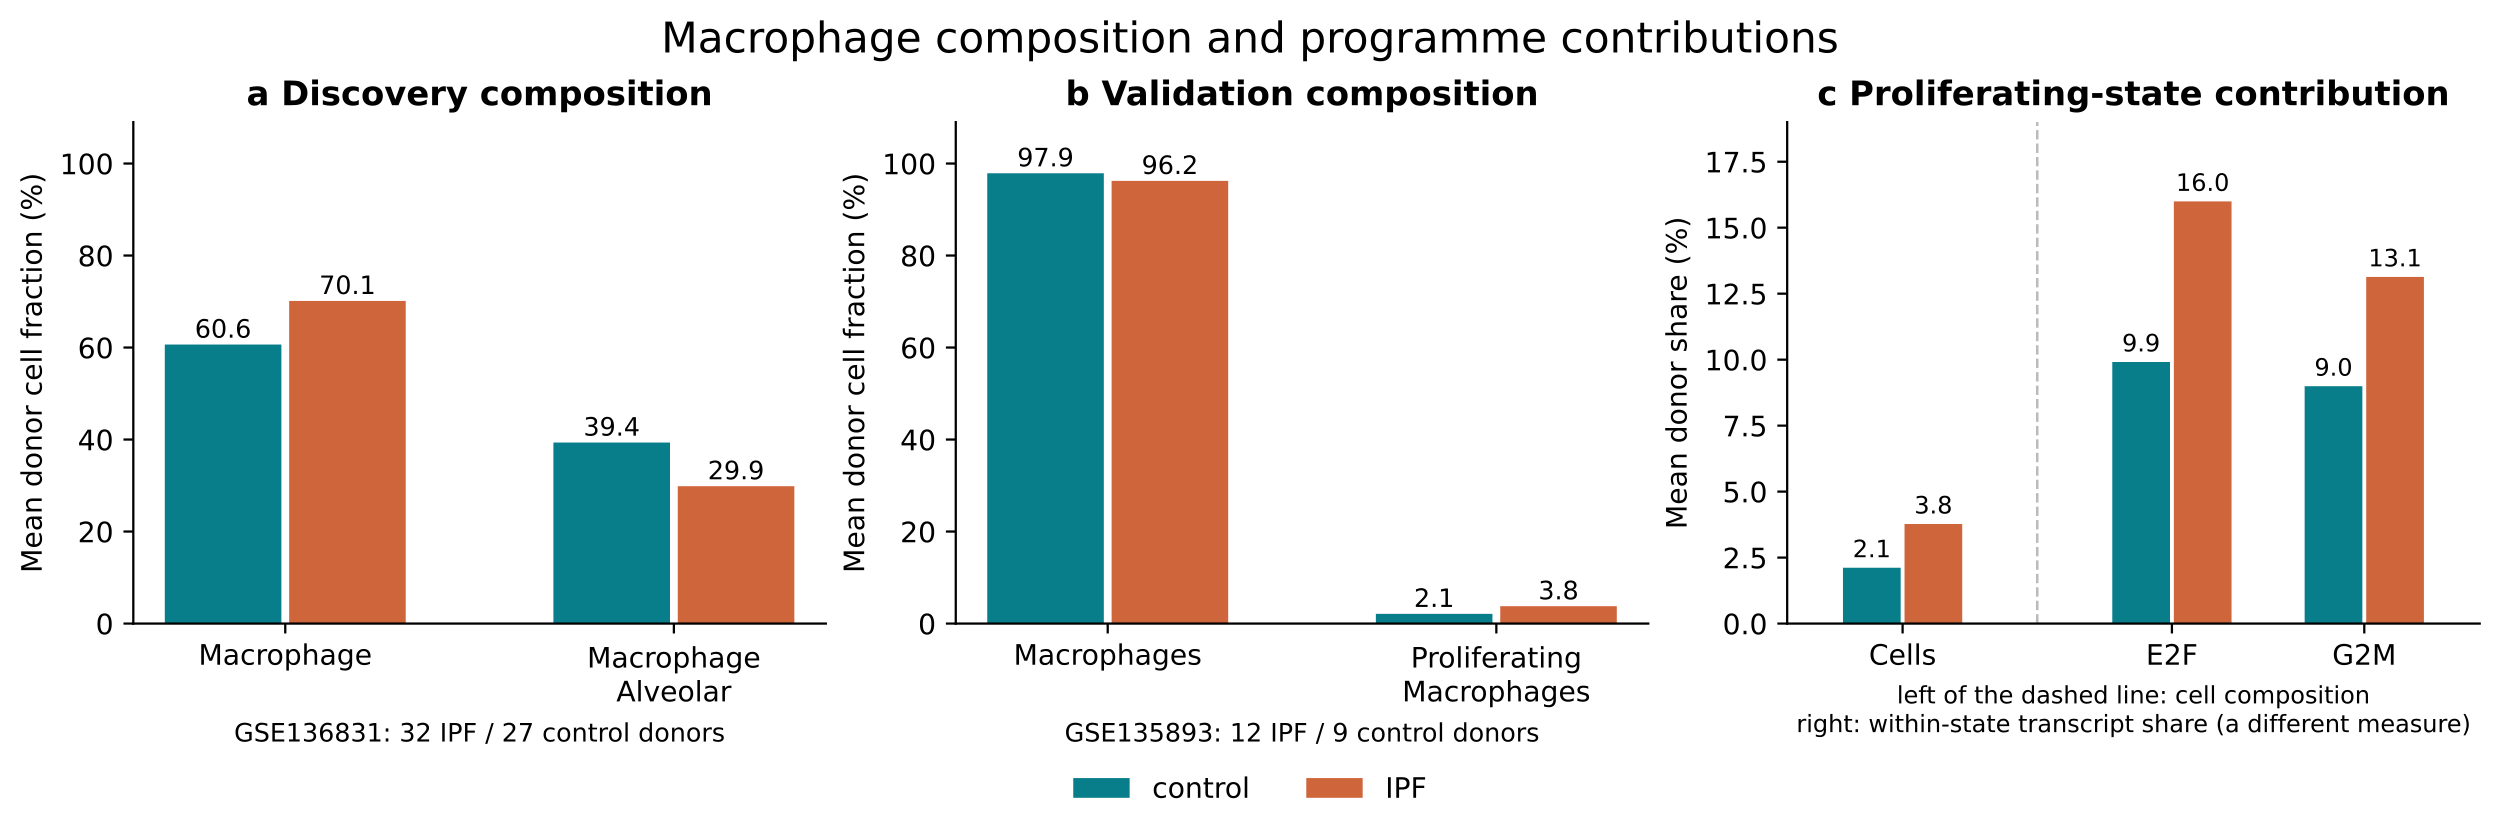
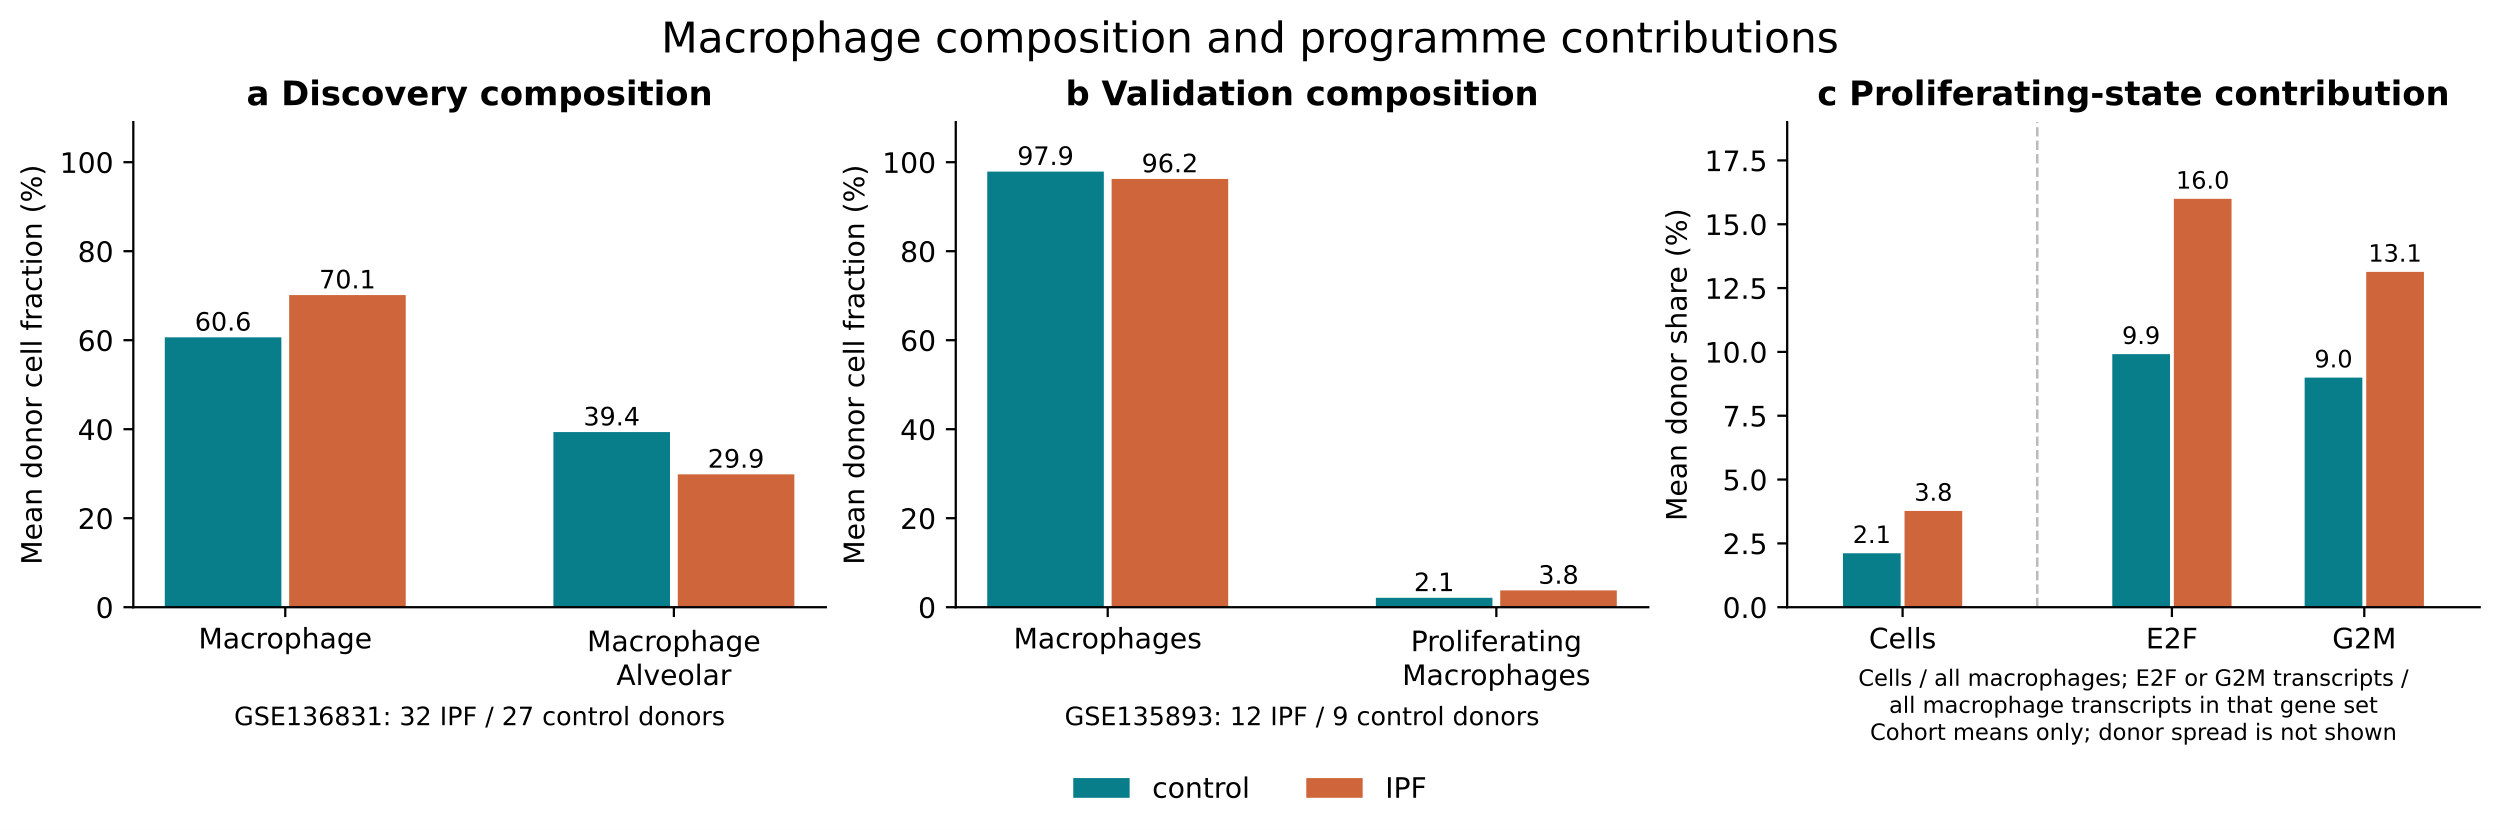
<svg xmlns="http://www.w3.org/2000/svg" xmlns:xlink="http://www.w3.org/1999/xlink" width="886.8pt" height="294.4pt" viewBox="0 0 886.8 294.4" version="1.1">
  <defs>
    <style type="text/css">*{stroke-linejoin: round; stroke-linecap: butt}</style>
  </defs>
  <g id="figure_1">
    <g id="patch_1">
      <path d="M 0 294.4 L 886.8 294.4 L 886.8 0 L 0 0 z " style="fill: #ffffff" />
    </g>
    <g id="axes_1">
      <g id="patch_2">
-         <path d="M 47.288 221.192 L 292.94 221.192 L 292.94 43.32 L 47.288 43.32 z " style="fill: #ffffff" />
+         <path d="M 47.288 215.391 L 292.94 215.391 L 292.94 43.32 L 47.288 43.32 z " style="fill: #ffffff" />
      </g>
      <g id="patch_3">
-         <path d="M 58.454 221.192 L 99.81 221.192 L 99.81 122.221 L 58.454 122.221 z " clip-path="url(#p5f2d43fac5)" style="fill: #087e8b" />
+         <path d="M 58.454 215.391 L 99.81 215.391 L 99.81 119.647 L 58.454 119.647 z " clip-path="url(#p527f9ce64f)" style="fill: #087e8b" />
      </g>
      <g id="patch_4">
-         <path d="M 196.306 221.192 L 237.662 221.192 L 237.662 156.978 L 196.306 156.978 z " clip-path="url(#p5f2d43fac5)" style="fill: #087e8b" />
+         <path d="M 196.306 215.391 L 237.662 215.391 L 237.662 153.271 L 196.306 153.271 z " clip-path="url(#p527f9ce64f)" style="fill: #087e8b" />
      </g>
      <g id="patch_5">
-         <path d="M 102.567 221.192 L 143.922 221.192 L 143.922 106.737 L 102.567 106.737 z " clip-path="url(#p5f2d43fac5)" style="fill: #cf663b" />
+         <path d="M 102.567 215.391 L 143.922 215.391 L 143.922 104.669 L 102.567 104.669 z " clip-path="url(#p527f9ce64f)" style="fill: #cf663b" />
      </g>
      <g id="patch_6">
-         <path d="M 240.419 221.192 L 281.774 221.192 L 281.774 172.462 L 240.419 172.462 z " clip-path="url(#p5f2d43fac5)" style="fill: #cf663b" />
+         <path d="M 240.419 215.391 L 281.774 215.391 L 281.774 168.25 L 240.419 168.25 z " clip-path="url(#p527f9ce64f)" style="fill: #cf663b" />
      </g>
      <g id="matplotlib.axis_1">
        <g id="xtick_1">
          <g id="line2d_1">
            <defs>
              <path id="mbb07bba21b" d="M 0 0 L 0 3.5 " style="stroke: #000000; stroke-width: 0.8" />
            </defs>
            <g>
-               <use xlink:href="#mbb07bba21b" x="101.188" y="221.192" style="stroke: #000000; stroke-width: 0.8" />
+               <use xlink:href="#mbb07bba21b" x="101.188" y="215.391" style="stroke: #000000; stroke-width: 0.8" />
            </g>
          </g>
          <g id="text_1">
-             <text style="font-size: 10px; font-family: 'DejaVu Sans'; text-anchor: middle" x="101.188" y="235.791" transform="rotate(-0 101.1883 235.7905)">Macrophage</text>
+             <text style="font-size: 10px; font-family: 'DejaVu Sans'; text-anchor: middle" x="101.188" y="229.989" transform="rotate(-0 101.1883 229.9894)">Macrophage</text>
          </g>
        </g>
        <g id="xtick_2">
          <g id="line2d_2">
            <g>
-               <use xlink:href="#mbb07bba21b" x="239.04" y="221.192" style="stroke: #000000; stroke-width: 0.8" />
+               <use xlink:href="#mbb07bba21b" x="239.04" y="215.391" style="stroke: #000000; stroke-width: 0.8" />
            </g>
          </g>
          <g id="text_2">
-             <text style="font-size: 10px; font-family: 'DejaVu Sans'" transform="translate(208.2503 236.7915)">Macrophage</text>
-             <text style="font-size: 10px; font-family: 'DejaVu Sans'" transform="translate(218.6268 248.7942)">Alveolar</text>
+             <text style="font-size: 10px; font-family: 'DejaVu Sans'" transform="translate(208.2503 230.9903)">Macrophage</text>
+             <text style="font-size: 10px; font-family: 'DejaVu Sans'" transform="translate(218.6268 242.9931)">Alveolar</text>
          </g>
        </g>
        <g id="text_3">
-           <text style="font-size: 9px; font-family: 'DejaVu Sans'; text-anchor: middle" x="170.114" y="263.036" transform="rotate(-0 170.1142 263.0361)">GSE136831: 32 IPF / 27 control donors</text>
+           <text style="font-size: 9px; font-family: 'DejaVu Sans'; text-anchor: middle" x="170.114" y="257.235" transform="rotate(-0 170.1142 257.235)">GSE136831: 32 IPF / 27 control donors</text>
        </g>
      </g>
      <g id="matplotlib.axis_2">
        <g id="ytick_1">
          <g id="line2d_3">
            <defs>
              <path id="mca3f6610a3" d="M 0 0 L -3.5 0 " style="stroke: #000000; stroke-width: 0.8" />
            </defs>
            <g>
-               <use xlink:href="#mca3f6610a3" x="47.288" y="221.192" style="stroke: #000000; stroke-width: 0.8" />
+               <use xlink:href="#mca3f6610a3" x="47.288" y="215.391" style="stroke: #000000; stroke-width: 0.8" />
            </g>
          </g>
          <g id="text_4">
-             <text style="font-size: 10px; font-family: 'DejaVu Sans'; text-anchor: end" x="40.288" y="224.991" transform="rotate(-0 40.28828 224.9909)">0</text>
+             <text style="font-size: 10px; font-family: 'DejaVu Sans'; text-anchor: end" x="40.288" y="219.19" transform="rotate(-0 40.28828 219.1897)">0</text>
          </g>
        </g>
        <g id="ytick_2">
          <g id="line2d_4">
            <g>
-               <use xlink:href="#mca3f6610a3" x="47.288" y="188.555" style="stroke: #000000; stroke-width: 0.8" />
+               <use xlink:href="#mca3f6610a3" x="47.288" y="183.818" style="stroke: #000000; stroke-width: 0.8" />
            </g>
          </g>
          <g id="text_5">
-             <text style="font-size: 10px; font-family: 'DejaVu Sans'; text-anchor: end" x="40.288" y="192.354" transform="rotate(-0 40.28828 192.3538)">20</text>
+             <text style="font-size: 10px; font-family: 'DejaVu Sans'; text-anchor: end" x="40.288" y="187.617" transform="rotate(-0 40.28828 187.6171)">20</text>
          </g>
        </g>
        <g id="ytick_3">
          <g id="line2d_5">
            <g>
-               <use xlink:href="#mca3f6610a3" x="47.288" y="155.918" style="stroke: #000000; stroke-width: 0.8" />
+               <use xlink:href="#mca3f6610a3" x="47.288" y="152.246" style="stroke: #000000; stroke-width: 0.8" />
            </g>
          </g>
          <g id="text_6">
-             <text style="font-size: 10px; font-family: 'DejaVu Sans'; text-anchor: end" x="40.288" y="159.717" transform="rotate(-0 40.28828 159.7167)">40</text>
+             <text style="font-size: 10px; font-family: 'DejaVu Sans'; text-anchor: end" x="40.288" y="156.044" transform="rotate(-0 40.28828 156.0444)">40</text>
          </g>
        </g>
        <g id="ytick_4">
          <g id="line2d_6">
            <g>
-               <use xlink:href="#mca3f6610a3" x="47.288" y="123.281" style="stroke: #000000; stroke-width: 0.8" />
+               <use xlink:href="#mca3f6610a3" x="47.288" y="120.673" style="stroke: #000000; stroke-width: 0.8" />
            </g>
          </g>
          <g id="text_7">
-             <text style="font-size: 10px; font-family: 'DejaVu Sans'; text-anchor: end" x="40.288" y="127.08" transform="rotate(-0 40.28828 127.0796)">60</text>
+             <text style="font-size: 10px; font-family: 'DejaVu Sans'; text-anchor: end" x="40.288" y="124.472" transform="rotate(-0 40.28828 124.4717)">60</text>
          </g>
        </g>
        <g id="ytick_5">
          <g id="line2d_7">
            <g>
-               <use xlink:href="#mca3f6610a3" x="47.288" y="90.644" style="stroke: #000000; stroke-width: 0.8" />
+               <use xlink:href="#mca3f6610a3" x="47.288" y="89.1" style="stroke: #000000; stroke-width: 0.8" />
            </g>
          </g>
          <g id="text_8">
-             <text style="font-size: 10px; font-family: 'DejaVu Sans'; text-anchor: end" x="40.288" y="94.442" transform="rotate(-0 40.28828 94.44243)">80</text>
+             <text style="font-size: 10px; font-family: 'DejaVu Sans'; text-anchor: end" x="40.288" y="92.899" transform="rotate(-0 40.28828 92.899)">80</text>
          </g>
        </g>
        <g id="ytick_6">
          <g id="line2d_8">
            <g>
-               <use xlink:href="#mca3f6610a3" x="47.288" y="58.006" style="stroke: #000000; stroke-width: 0.8" />
+               <use xlink:href="#mca3f6610a3" x="47.288" y="57.527" style="stroke: #000000; stroke-width: 0.8" />
            </g>
          </g>
          <g id="text_9">
-             <text style="font-size: 10px; font-family: 'DejaVu Sans'; text-anchor: end" x="40.288" y="61.805" transform="rotate(-0 40.28828 61.80531)">100</text>
+             <text style="font-size: 10px; font-family: 'DejaVu Sans'; text-anchor: end" x="40.288" y="61.326" transform="rotate(-0 40.28828 61.32631)">100</text>
          </g>
        </g>
        <g id="text_10">
-           <text style="font-size: 10px; font-family: 'DejaVu Sans'; text-anchor: middle" x="14.798" y="132.256" transform="rotate(-90 14.79844 132.2559)">Mean donor cell fraction (%)</text>
+           <text style="font-size: 10px; font-family: 'DejaVu Sans'; text-anchor: middle" x="14.798" y="129.355" transform="rotate(-90 14.79844 129.3553)">Mean donor cell fraction (%)</text>
        </g>
      </g>
      <g id="patch_7">
-         <path d="M 47.288 221.192 L 47.288 43.32 " style="fill: none; stroke: #000000; stroke-width: 0.8; stroke-linejoin: miter; stroke-linecap: square" />
+         <path d="M 47.288 215.391 L 47.288 43.32 " style="fill: none; stroke: #000000; stroke-width: 0.8; stroke-linejoin: miter; stroke-linecap: square" />
      </g>
      <g id="patch_8">
-         <path d="M 47.288 221.192 L 292.94 221.192 " style="fill: none; stroke: #000000; stroke-width: 0.8; stroke-linejoin: miter; stroke-linecap: square" />
+         <path d="M 47.288 215.391 L 292.94 215.391 " style="fill: none; stroke: #000000; stroke-width: 0.8; stroke-linejoin: miter; stroke-linecap: square" />
      </g>
      <g id="text_11">
-         <text style="font-size: 9px; font-family: 'DejaVu Sans'; text-anchor: middle" x="79.132" y="119.773" transform="rotate(-0 79.13204 119.7728)">60.6</text>
+         <text style="font-size: 9px; font-family: 'DejaVu Sans'; text-anchor: middle" x="79.132" y="117.279" transform="rotate(-0 79.13204 117.2793)">60.6</text>
      </g>
      <g id="text_12">
-         <text style="font-size: 9px; font-family: 'DejaVu Sans'; text-anchor: middle" x="216.984" y="154.53" transform="rotate(-0 216.9838 154.5302)">39.4</text>
+         <text style="font-size: 9px; font-family: 'DejaVu Sans'; text-anchor: middle" x="216.984" y="150.903" transform="rotate(-0 216.9838 150.9032)">39.4</text>
      </g>
      <g id="text_13">
-         <text style="font-size: 9px; font-family: 'DejaVu Sans'; text-anchor: middle" x="123.245" y="104.289" transform="rotate(-0 123.2446 104.2892)">70.1</text>
+         <text style="font-size: 9px; font-family: 'DejaVu Sans'; text-anchor: middle" x="123.245" y="102.301" transform="rotate(-0 123.2446 102.3007)">70.1</text>
      </g>
      <g id="text_14">
-         <text style="font-size: 9px; font-family: 'DejaVu Sans'; text-anchor: middle" x="261.096" y="170.014" transform="rotate(-0 261.0964 170.0138)">29.9</text>
+         <text style="font-size: 9px; font-family: 'DejaVu Sans'; text-anchor: middle" x="261.096" y="165.882" transform="rotate(-0 261.0964 165.8818)">29.9</text>
      </g>
      <g id="text_15">
        <text style="font-weight: 700; font-size: 12px; font-family: 'DejaVu Sans'; text-anchor: middle" x="170.114" y="37.32" transform="rotate(-0 170.1142 37.31978)">a  Discovery composition</text>
      </g>
    </g>
    <g id="axes_2">
      <g id="patch_9">
-         <path d="M 339.029 221.192 L 584.681 221.192 L 584.681 43.32 L 339.029 43.32 z " style="fill: #ffffff" />
+         <path d="M 339.029 215.391 L 584.681 215.391 L 584.681 43.32 L 339.029 43.32 z " style="fill: #ffffff" />
      </g>
      <g id="patch_10">
-         <path d="M 350.195 221.192 L 391.55 221.192 L 391.55 61.457 L 350.195 61.457 z " clip-path="url(#pae56575790)" style="fill: #087e8b" />
+         <path d="M 350.195 215.391 L 391.55 215.391 L 391.55 60.865 L 350.195 60.865 z " clip-path="url(#p8873ec0a29)" style="fill: #087e8b" />
      </g>
      <g id="patch_11">
-         <path d="M 488.047 221.192 L 529.402 221.192 L 529.402 217.742 L 488.047 217.742 z " clip-path="url(#pae56575790)" style="fill: #087e8b" />
+         <path d="M 488.047 215.391 L 529.402 215.391 L 529.402 212.053 L 488.047 212.053 z " clip-path="url(#p8873ec0a29)" style="fill: #087e8b" />
      </g>
      <g id="patch_12">
-         <path d="M 394.307 221.192 L 435.663 221.192 L 435.663 64.161 L 394.307 64.161 z " clip-path="url(#pae56575790)" style="fill: #cf663b" />
+         <path d="M 394.307 215.391 L 435.663 215.391 L 435.663 63.481 L 394.307 63.481 z " clip-path="url(#p8873ec0a29)" style="fill: #cf663b" />
      </g>
      <g id="patch_13">
-         <path d="M 532.159 221.192 L 573.515 221.192 L 573.515 215.037 L 532.159 215.037 z " clip-path="url(#pae56575790)" style="fill: #cf663b" />
+         <path d="M 532.159 215.391 L 573.515 215.391 L 573.515 209.437 L 532.159 209.437 z " clip-path="url(#p8873ec0a29)" style="fill: #cf663b" />
      </g>
      <g id="matplotlib.axis_3">
        <g id="xtick_3">
          <g id="line2d_9">
            <g>
-               <use xlink:href="#mbb07bba21b" x="392.929" y="221.192" style="stroke: #000000; stroke-width: 0.8" />
+               <use xlink:href="#mbb07bba21b" x="392.929" y="215.391" style="stroke: #000000; stroke-width: 0.8" />
            </g>
          </g>
          <g id="text_16">
-             <text style="font-size: 10px; font-family: 'DejaVu Sans'; text-anchor: middle" x="392.929" y="235.791" transform="rotate(-0 392.9289 235.7905)">Macrophages</text>
+             <text style="font-size: 10px; font-family: 'DejaVu Sans'; text-anchor: middle" x="392.929" y="229.989" transform="rotate(-0 392.9289 229.9894)">Macrophages</text>
          </g>
        </g>
        <g id="xtick_4">
          <g id="line2d_10">
            <g>
-               <use xlink:href="#mbb07bba21b" x="530.781" y="221.192" style="stroke: #000000; stroke-width: 0.8" />
+               <use xlink:href="#mbb07bba21b" x="530.781" y="215.391" style="stroke: #000000; stroke-width: 0.8" />
            </g>
          </g>
          <g id="text_17">
-             <text style="font-size: 10px; font-family: 'DejaVu Sans'" transform="translate(500.4221 236.7915)">Proliferating</text>
-             <text style="font-size: 10px; font-family: 'DejaVu Sans'" transform="translate(497.3862 248.7942)">Macrophages</text>
+             <text style="font-size: 10px; font-family: 'DejaVu Sans'" transform="translate(500.4221 230.9903)">Proliferating</text>
+             <text style="font-size: 10px; font-family: 'DejaVu Sans'" transform="translate(497.3862 242.9931)">Macrophages</text>
          </g>
        </g>
        <g id="text_18">
-           <text style="font-size: 9px; font-family: 'DejaVu Sans'; text-anchor: middle" x="461.855" y="263.036" transform="rotate(-0 461.8548 263.0361)">GSE135893: 12 IPF / 9 control donors</text>
+           <text style="font-size: 9px; font-family: 'DejaVu Sans'; text-anchor: middle" x="461.855" y="257.235" transform="rotate(-0 461.8548 257.235)">GSE135893: 12 IPF / 9 control donors</text>
        </g>
      </g>
      <g id="matplotlib.axis_4">
        <g id="ytick_7">
          <g id="line2d_11">
            <g>
-               <use xlink:href="#mca3f6610a3" x="339.029" y="221.192" style="stroke: #000000; stroke-width: 0.8" />
+               <use xlink:href="#mca3f6610a3" x="339.029" y="215.391" style="stroke: #000000; stroke-width: 0.8" />
            </g>
          </g>
          <g id="text_19">
-             <text style="font-size: 10px; font-family: 'DejaVu Sans'; text-anchor: end" x="332.029" y="224.991" transform="rotate(-0 332.0289 224.9909)">0</text>
+             <text style="font-size: 10px; font-family: 'DejaVu Sans'; text-anchor: end" x="332.029" y="219.19" transform="rotate(-0 332.0289 219.1897)">0</text>
          </g>
        </g>
        <g id="ytick_8">
          <g id="line2d_12">
            <g>
-               <use xlink:href="#mca3f6610a3" x="339.029" y="188.555" style="stroke: #000000; stroke-width: 0.8" />
+               <use xlink:href="#mca3f6610a3" x="339.029" y="183.818" style="stroke: #000000; stroke-width: 0.8" />
            </g>
          </g>
          <g id="text_20">
-             <text style="font-size: 10px; font-family: 'DejaVu Sans'; text-anchor: end" x="332.029" y="192.354" transform="rotate(-0 332.0289 192.3538)">20</text>
+             <text style="font-size: 10px; font-family: 'DejaVu Sans'; text-anchor: end" x="332.029" y="187.617" transform="rotate(-0 332.0289 187.6171)">20</text>
          </g>
        </g>
        <g id="ytick_9">
          <g id="line2d_13">
            <g>
-               <use xlink:href="#mca3f6610a3" x="339.029" y="155.918" style="stroke: #000000; stroke-width: 0.8" />
+               <use xlink:href="#mca3f6610a3" x="339.029" y="152.246" style="stroke: #000000; stroke-width: 0.8" />
            </g>
          </g>
          <g id="text_21">
-             <text style="font-size: 10px; font-family: 'DejaVu Sans'; text-anchor: end" x="332.029" y="159.717" transform="rotate(-0 332.0289 159.7167)">40</text>
+             <text style="font-size: 10px; font-family: 'DejaVu Sans'; text-anchor: end" x="332.029" y="156.044" transform="rotate(-0 332.0289 156.0444)">40</text>
          </g>
        </g>
        <g id="ytick_10">
          <g id="line2d_14">
            <g>
-               <use xlink:href="#mca3f6610a3" x="339.029" y="123.281" style="stroke: #000000; stroke-width: 0.8" />
+               <use xlink:href="#mca3f6610a3" x="339.029" y="120.673" style="stroke: #000000; stroke-width: 0.8" />
            </g>
          </g>
          <g id="text_22">
-             <text style="font-size: 10px; font-family: 'DejaVu Sans'; text-anchor: end" x="332.029" y="127.08" transform="rotate(-0 332.0289 127.0796)">60</text>
+             <text style="font-size: 10px; font-family: 'DejaVu Sans'; text-anchor: end" x="332.029" y="124.472" transform="rotate(-0 332.0289 124.4717)">60</text>
          </g>
        </g>
        <g id="ytick_11">
          <g id="line2d_15">
            <g>
-               <use xlink:href="#mca3f6610a3" x="339.029" y="90.644" style="stroke: #000000; stroke-width: 0.8" />
+               <use xlink:href="#mca3f6610a3" x="339.029" y="89.1" style="stroke: #000000; stroke-width: 0.8" />
            </g>
          </g>
          <g id="text_23">
-             <text style="font-size: 10px; font-family: 'DejaVu Sans'; text-anchor: end" x="332.029" y="94.442" transform="rotate(-0 332.0289 94.44243)">80</text>
+             <text style="font-size: 10px; font-family: 'DejaVu Sans'; text-anchor: end" x="332.029" y="92.899" transform="rotate(-0 332.0289 92.899)">80</text>
          </g>
        </g>
        <g id="ytick_12">
          <g id="line2d_16">
            <g>
-               <use xlink:href="#mca3f6610a3" x="339.029" y="58.006" style="stroke: #000000; stroke-width: 0.8" />
+               <use xlink:href="#mca3f6610a3" x="339.029" y="57.527" style="stroke: #000000; stroke-width: 0.8" />
            </g>
          </g>
          <g id="text_24">
-             <text style="font-size: 10px; font-family: 'DejaVu Sans'; text-anchor: end" x="332.029" y="61.805" transform="rotate(-0 332.0289 61.80531)">100</text>
+             <text style="font-size: 10px; font-family: 'DejaVu Sans'; text-anchor: end" x="332.029" y="61.326" transform="rotate(-0 332.0289 61.32631)">100</text>
          </g>
        </g>
        <g id="text_25">
-           <text style="font-size: 10px; font-family: 'DejaVu Sans'; text-anchor: middle" x="306.539" y="132.256" transform="rotate(-90 306.5391 132.2559)">Mean donor cell fraction (%)</text>
+           <text style="font-size: 10px; font-family: 'DejaVu Sans'; text-anchor: middle" x="306.539" y="129.355" transform="rotate(-90 306.5391 129.3553)">Mean donor cell fraction (%)</text>
        </g>
      </g>
      <g id="patch_14">
-         <path d="M 339.029 221.192 L 339.029 43.32 " style="fill: none; stroke: #000000; stroke-width: 0.8; stroke-linejoin: miter; stroke-linecap: square" />
+         <path d="M 339.029 215.391 L 339.029 43.32 " style="fill: none; stroke: #000000; stroke-width: 0.8; stroke-linejoin: miter; stroke-linecap: square" />
      </g>
      <g id="patch_15">
-         <path d="M 339.029 221.192 L 584.681 221.192 " style="fill: none; stroke: #000000; stroke-width: 0.8; stroke-linejoin: miter; stroke-linecap: square" />
+         <path d="M 339.029 215.391 L 584.681 215.391 " style="fill: none; stroke: #000000; stroke-width: 0.8; stroke-linejoin: miter; stroke-linecap: square" />
      </g>
      <g id="text_26">
-         <text style="font-size: 9px; font-family: 'DejaVu Sans'; text-anchor: middle" x="370.873" y="59.009" transform="rotate(-0 370.8727 59.00898)">97.9</text>
+         <text style="font-size: 9px; font-family: 'DejaVu Sans'; text-anchor: middle" x="370.873" y="58.497" transform="rotate(-0 370.8727 58.49729)">97.9</text>
      </g>
      <g id="text_27">
-         <text style="font-size: 9px; font-family: 'DejaVu Sans'; text-anchor: middle" x="508.724" y="215.294" transform="rotate(-0 508.7244 215.294)">2.1</text>
+         <text style="font-size: 9px; font-family: 'DejaVu Sans'; text-anchor: middle" x="508.724" y="209.685" transform="rotate(-0 508.7244 209.6852)">2.1</text>
      </g>
      <g id="text_28">
-         <text style="font-size: 9px; font-family: 'DejaVu Sans'; text-anchor: middle" x="414.985" y="61.713" transform="rotate(-0 414.9852 61.7134)">96.2</text>
+         <text style="font-size: 9px; font-family: 'DejaVu Sans'; text-anchor: middle" x="414.985" y="61.114" transform="rotate(-0 414.9852 61.11351)">96.2</text>
      </g>
      <g id="text_29">
-         <text style="font-size: 9px; font-family: 'DejaVu Sans'; text-anchor: middle" x="552.837" y="212.59" transform="rotate(-0 552.837 212.5896)">3.8</text>
+         <text style="font-size: 9px; font-family: 'DejaVu Sans'; text-anchor: middle" x="552.837" y="207.069" transform="rotate(-0 552.837 207.069)">3.8</text>
      </g>
      <g id="text_30">
        <text style="font-weight: 700; font-size: 12px; font-family: 'DejaVu Sans'; text-anchor: middle" x="461.855" y="37.32" transform="rotate(-0 461.8548 37.31978)">b  Validation composition</text>
      </g>
    </g>
    <g id="axes_3">
      <g id="patch_16">
-         <path d="M 633.948 221.192 L 879.6 221.192 L 879.6 43.32 L 633.948 43.32 z " style="fill: #ffffff" />
+         <path d="M 633.948 215.391 L 879.6 215.391 L 879.6 43.32 L 633.948 43.32 z " style="fill: #ffffff" />
      </g>
      <g id="patch_17">
-         <path d="M 653.736 221.192 L 674.207 221.192 L 674.207 201.398 L 653.736 201.398 z " clip-path="url(#p71a711abda)" style="fill: #087e8b" />
+         <path d="M 653.736 215.391 L 674.207 215.391 L 674.207 196.243 L 653.736 196.243 z " clip-path="url(#pedb1ff864f)" style="fill: #087e8b" />
      </g>
      <g id="patch_18">
-         <path d="M 749.268 221.192 L 769.739 221.192 L 769.739 128.397 L 749.268 128.397 z " clip-path="url(#p71a711abda)" style="fill: #087e8b" />
+         <path d="M 749.268 215.391 L 769.739 215.391 L 769.739 125.623 L 749.268 125.623 z " clip-path="url(#pedb1ff864f)" style="fill: #087e8b" />
      </g>
      <g id="patch_19">
-         <path d="M 817.504 221.192 L 837.975 221.192 L 837.975 136.996 L 817.504 136.996 z " clip-path="url(#p71a711abda)" style="fill: #087e8b" />
+         <path d="M 817.504 215.391 L 837.975 215.391 L 837.975 133.94 L 817.504 133.94 z " clip-path="url(#pedb1ff864f)" style="fill: #087e8b" />
      </g>
      <g id="patch_20">
-         <path d="M 675.572 221.192 L 696.043 221.192 L 696.043 185.884 L 675.572 185.884 z " clip-path="url(#p71a711abda)" style="fill: #cf663b" />
+         <path d="M 675.572 215.391 L 696.043 215.391 L 696.043 181.234 L 675.572 181.234 z " clip-path="url(#pedb1ff864f)" style="fill: #cf663b" />
      </g>
      <g id="patch_21">
-         <path d="M 771.103 221.192 L 791.574 221.192 L 791.574 71.445 L 771.103 71.445 z " clip-path="url(#p71a711abda)" style="fill: #cf663b" />
+         <path d="M 771.103 215.391 L 791.574 215.391 L 791.574 70.527 L 771.103 70.527 z " clip-path="url(#pedb1ff864f)" style="fill: #cf663b" />
      </g>
      <g id="patch_22">
-         <path d="M 839.34 221.192 L 859.811 221.192 L 859.811 98.23 L 839.34 98.23 z " clip-path="url(#p71a711abda)" style="fill: #cf663b" />
+         <path d="M 839.34 215.391 L 859.811 215.391 L 859.811 96.439 L 839.34 96.439 z " clip-path="url(#pedb1ff864f)" style="fill: #cf663b" />
      </g>
      <g id="matplotlib.axis_5">
        <g id="xtick_5">
          <g id="line2d_17">
            <g>
-               <use xlink:href="#mbb07bba21b" x="674.89" y="221.192" style="stroke: #000000; stroke-width: 0.8" />
+               <use xlink:href="#mbb07bba21b" x="674.89" y="215.391" style="stroke: #000000; stroke-width: 0.8" />
            </g>
          </g>
          <g id="text_31">
-             <text style="font-size: 10px; font-family: 'DejaVu Sans'; text-anchor: middle" x="674.89" y="235.791" transform="rotate(-0 674.8896 235.7905)">Cells</text>
+             <text style="font-size: 10px; font-family: 'DejaVu Sans'; text-anchor: middle" x="674.89" y="229.989" transform="rotate(-0 674.8896 229.9894)">Cells</text>
          </g>
        </g>
        <g id="xtick_6">
          <g id="line2d_18">
            <g>
-               <use xlink:href="#mbb07bba21b" x="770.421" y="221.192" style="stroke: #000000; stroke-width: 0.8" />
+               <use xlink:href="#mbb07bba21b" x="770.421" y="215.391" style="stroke: #000000; stroke-width: 0.8" />
            </g>
          </g>
          <g id="text_32">
-             <text style="font-size: 10px; font-family: 'DejaVu Sans'; text-anchor: middle" x="770.421" y="235.79" transform="rotate(-0 770.4209 235.7897)">E2F</text>
+             <text style="font-size: 10px; font-family: 'DejaVu Sans'; text-anchor: middle" x="770.421" y="229.989" transform="rotate(-0 770.4209 229.9886)">E2F</text>
          </g>
        </g>
        <g id="xtick_7">
          <g id="line2d_19">
            <g>
-               <use xlink:href="#mbb07bba21b" x="838.658" y="221.192" style="stroke: #000000; stroke-width: 0.8" />
+               <use xlink:href="#mbb07bba21b" x="838.658" y="215.391" style="stroke: #000000; stroke-width: 0.8" />
            </g>
          </g>
          <g id="text_33">
-             <text style="font-size: 10px; font-family: 'DejaVu Sans'; text-anchor: middle" x="838.658" y="235.79" transform="rotate(-0 838.6575 235.7897)">G2M</text>
+             <text style="font-size: 10px; font-family: 'DejaVu Sans'; text-anchor: middle" x="838.658" y="229.989" transform="rotate(-0 838.6575 229.9886)">G2M</text>
          </g>
        </g>
        <g id="text_34">
-           <text style="font-size: 8.5px; font-family: 'DejaVu Sans'" transform="translate(672.8653 249.5024)">left of the dashed line: cell composition</text>
-           <text style="font-size: 8.5px; font-family: 'DejaVu Sans'" transform="translate(637.2224 259.7047)">right: within-state transcript share (a different measure)</text>
+           <text style="font-size: 8px; font-family: 'DejaVu Sans'" transform="translate(659.1767 243.2712)">Cells / all macrophages; E2F or G2M transcripts /</text>
+           <text style="font-size: 8px; font-family: 'DejaVu Sans'" transform="translate(670.088 252.8734)">all macrophage transcripts in that gene set</text>
+           <text style="font-size: 8px; font-family: 'DejaVu Sans'" transform="translate(663.3398 262.4756)">Cohort means only; donor spread is not shown</text>
        </g>
      </g>
      <g id="matplotlib.axis_6">
        <g id="ytick_13">
          <g id="line2d_20">
            <g>
-               <use xlink:href="#mca3f6610a3" x="633.948" y="221.192" style="stroke: #000000; stroke-width: 0.8" />
+               <use xlink:href="#mca3f6610a3" x="633.948" y="215.391" style="stroke: #000000; stroke-width: 0.8" />
            </g>
          </g>
          <g id="text_35">
-             <text style="font-size: 10px; font-family: 'DejaVu Sans'; text-anchor: end" x="626.948" y="224.991" transform="rotate(-0 626.9477 224.9909)">0.0</text>
+             <text style="font-size: 10px; font-family: 'DejaVu Sans'; text-anchor: end" x="626.948" y="219.19" transform="rotate(-0 626.9477 219.1897)">0.0</text>
          </g>
        </g>
        <g id="ytick_14">
          <g id="line2d_21">
            <g>
-               <use xlink:href="#mca3f6610a3" x="633.948" y="197.788" style="stroke: #000000; stroke-width: 0.8" />
+               <use xlink:href="#mca3f6610a3" x="633.948" y="192.75" style="stroke: #000000; stroke-width: 0.8" />
            </g>
          </g>
          <g id="text_36">
-             <text style="font-size: 10px; font-family: 'DejaVu Sans'; text-anchor: end" x="626.948" y="201.587" transform="rotate(-0 626.9477 201.5867)">2.5</text>
+             <text style="font-size: 10px; font-family: 'DejaVu Sans'; text-anchor: end" x="626.948" y="196.549" transform="rotate(-0 626.9477 196.5488)">2.5</text>
          </g>
        </g>
        <g id="ytick_15">
          <g id="line2d_22">
            <g>
-               <use xlink:href="#mca3f6610a3" x="633.948" y="174.384" style="stroke: #000000; stroke-width: 0.8" />
+               <use xlink:href="#mca3f6610a3" x="633.948" y="170.109" style="stroke: #000000; stroke-width: 0.8" />
            </g>
          </g>
          <g id="text_37">
-             <text style="font-size: 10px; font-family: 'DejaVu Sans'; text-anchor: end" x="626.948" y="178.182" transform="rotate(-0 626.9477 178.1824)">5.0</text>
+             <text style="font-size: 10px; font-family: 'DejaVu Sans'; text-anchor: end" x="626.948" y="173.908" transform="rotate(-0 626.9477 173.9079)">5.0</text>
          </g>
        </g>
        <g id="ytick_16">
          <g id="line2d_23">
            <g>
-               <use xlink:href="#mca3f6610a3" x="633.948" y="150.979" style="stroke: #000000; stroke-width: 0.8" />
+               <use xlink:href="#mca3f6610a3" x="633.948" y="147.468" style="stroke: #000000; stroke-width: 0.8" />
            </g>
          </g>
          <g id="text_38">
-             <text style="font-size: 10px; font-family: 'DejaVu Sans'; text-anchor: end" x="626.948" y="154.778" transform="rotate(-0 626.9477 154.7782)">7.5</text>
+             <text style="font-size: 10px; font-family: 'DejaVu Sans'; text-anchor: end" x="626.948" y="151.267" transform="rotate(-0 626.9477 151.2669)">7.5</text>
          </g>
        </g>
        <g id="ytick_17">
          <g id="line2d_24">
            <g>
-               <use xlink:href="#mca3f6610a3" x="633.948" y="127.575" style="stroke: #000000; stroke-width: 0.8" />
+               <use xlink:href="#mca3f6610a3" x="633.948" y="124.827" style="stroke: #000000; stroke-width: 0.8" />
            </g>
          </g>
          <g id="text_39">
-             <text style="font-size: 10px; font-family: 'DejaVu Sans'; text-anchor: end" x="626.948" y="131.374" transform="rotate(-0 626.9477 131.3739)">10.0</text>
+             <text style="font-size: 10px; font-family: 'DejaVu Sans'; text-anchor: end" x="626.948" y="128.626" transform="rotate(-0 626.9477 128.626)">10.0</text>
          </g>
        </g>
        <g id="ytick_18">
          <g id="line2d_25">
            <g>
-               <use xlink:href="#mca3f6610a3" x="633.948" y="104.171" style="stroke: #000000; stroke-width: 0.8" />
+               <use xlink:href="#mca3f6610a3" x="633.948" y="102.186" style="stroke: #000000; stroke-width: 0.8" />
            </g>
          </g>
          <g id="text_40">
-             <text style="font-size: 10px; font-family: 'DejaVu Sans'; text-anchor: end" x="626.948" y="107.97" transform="rotate(-0 626.9477 107.9697)">12.5</text>
+             <text style="font-size: 10px; font-family: 'DejaVu Sans'; text-anchor: end" x="626.948" y="105.985" transform="rotate(-0 626.9477 105.985)">12.5</text>
          </g>
        </g>
        <g id="ytick_19">
          <g id="line2d_26">
            <g>
-               <use xlink:href="#mca3f6610a3" x="633.948" y="80.767" style="stroke: #000000; stroke-width: 0.8" />
+               <use xlink:href="#mca3f6610a3" x="633.948" y="79.545" style="stroke: #000000; stroke-width: 0.8" />
            </g>
          </g>
          <g id="text_41">
-             <text style="font-size: 10px; font-family: 'DejaVu Sans'; text-anchor: end" x="626.948" y="84.565" transform="rotate(-0 626.9477 84.56541)">15.0</text>
+             <text style="font-size: 10px; font-family: 'DejaVu Sans'; text-anchor: end" x="626.948" y="83.344" transform="rotate(-0 626.9477 83.34411)">15.0</text>
          </g>
        </g>
        <g id="ytick_20">
          <g id="line2d_27">
            <g>
-               <use xlink:href="#mca3f6610a3" x="633.948" y="57.362" style="stroke: #000000; stroke-width: 0.8" />
+               <use xlink:href="#mca3f6610a3" x="633.948" y="56.904" style="stroke: #000000; stroke-width: 0.8" />
            </g>
          </g>
          <g id="text_42">
-             <text style="font-size: 10px; font-family: 'DejaVu Sans'; text-anchor: end" x="626.948" y="61.161" transform="rotate(-0 626.9477 61.16116)">17.5</text>
+             <text style="font-size: 10px; font-family: 'DejaVu Sans'; text-anchor: end" x="626.948" y="60.703" transform="rotate(-0 626.9477 60.70317)">17.5</text>
          </g>
        </g>
        <g id="text_43">
-           <text style="font-size: 10px; font-family: 'DejaVu Sans'; text-anchor: middle" x="598.28" y="132.256" transform="rotate(-90 598.2797 132.2559)">Mean donor share (%)</text>
+           <text style="font-size: 10px; font-family: 'DejaVu Sans'; text-anchor: middle" x="598.28" y="129.355" transform="rotate(-90 598.2797 129.3553)">Mean donor share (%)</text>
        </g>
      </g>
      <g id="line2d_28">
-         <path d="M 722.655 221.192 L 722.655 43.32 " clip-path="url(#p71a711abda)" style="fill: none; stroke-dasharray: 3.33,1.44; stroke-dashoffset: 0; stroke: #bbbbbb; stroke-width: 0.9" />
+         <path d="M 722.655 215.391 L 722.655 43.32 " clip-path="url(#pedb1ff864f)" style="fill: none; stroke-dasharray: 3.33,1.44; stroke-dashoffset: 0; stroke: #bbbbbb; stroke-width: 0.9" />
      </g>
      <g id="patch_23">
-         <path d="M 633.948 221.192 L 633.948 43.32 " style="fill: none; stroke: #000000; stroke-width: 0.8; stroke-linejoin: miter; stroke-linecap: square" />
+         <path d="M 633.948 215.391 L 633.948 43.32 " style="fill: none; stroke: #000000; stroke-width: 0.8; stroke-linejoin: miter; stroke-linecap: square" />
      </g>
      <g id="patch_24">
-         <path d="M 633.948 221.192 L 879.6 221.192 " style="fill: none; stroke: #000000; stroke-width: 0.8; stroke-linejoin: miter; stroke-linecap: square" />
+         <path d="M 633.948 215.391 L 879.6 215.391 " style="fill: none; stroke: #000000; stroke-width: 0.8; stroke-linejoin: miter; stroke-linecap: square" />
      </g>
      <g id="text_44">
-         <text style="font-size: 8.5px; font-family: 'DejaVu Sans'; text-anchor: middle" x="663.972" y="197.654" transform="rotate(-0 663.9718 197.6537)">2.1</text>
+         <text style="font-size: 8.5px; font-family: 'DejaVu Sans'; text-anchor: middle" x="663.972" y="192.62" transform="rotate(-0 663.9718 192.6202)">2.1</text>
      </g>
      <g id="text_45">
-         <text style="font-size: 8.5px; font-family: 'DejaVu Sans'; text-anchor: middle" x="759.503" y="124.653" transform="rotate(-0 759.5031 124.6526)">9.9</text>
+         <text style="font-size: 8.5px; font-family: 'DejaVu Sans'; text-anchor: middle" x="759.503" y="122" transform="rotate(-0 759.5031 122)">9.9</text>
      </g>
      <g id="text_46">
-         <text style="font-size: 8.5px; font-family: 'DejaVu Sans'; text-anchor: middle" x="827.74" y="133.251" transform="rotate(-0 827.7397 133.251)">9.0</text>
+         <text style="font-size: 8.5px; font-family: 'DejaVu Sans'; text-anchor: middle" x="827.74" y="130.318" transform="rotate(-0 827.7397 130.3179)">9.0</text>
      </g>
      <g id="text_47">
-         <text style="font-size: 8.5px; font-family: 'DejaVu Sans'; text-anchor: middle" x="685.807" y="182.139" transform="rotate(-0 685.8075 182.1388)">3.8</text>
+         <text style="font-size: 8.5px; font-family: 'DejaVu Sans'; text-anchor: middle" x="685.807" y="177.611" transform="rotate(-0 685.8075 177.6114)">3.8</text>
      </g>
      <g id="text_48">
-         <text style="font-size: 8.5px; font-family: 'DejaVu Sans'; text-anchor: middle" x="781.339" y="67.7" transform="rotate(-0 781.3388 67.69989)">16.0</text>
+         <text style="font-size: 8.5px; font-family: 'DejaVu Sans'; text-anchor: middle" x="781.339" y="66.905" transform="rotate(-0 781.3388 66.90475)">16.0</text>
      </g>
      <g id="text_49">
-         <text style="font-size: 8.5px; font-family: 'DejaVu Sans'; text-anchor: middle" x="849.575" y="94.485" transform="rotate(-0 849.5754 94.48502)">13.1</text>
+         <text style="font-size: 8.5px; font-family: 'DejaVu Sans'; text-anchor: middle" x="849.575" y="92.816" transform="rotate(-0 849.5754 92.8163)">13.1</text>
      </g>
      <g id="text_50">
        <text style="font-weight: 700; font-size: 12px; font-family: 'DejaVu Sans'; text-anchor: middle" x="756.774" y="37.32" transform="rotate(-0 756.7736 37.31978)">c  Proliferating-state contribution</text>
      </g>
    </g>
    <g id="text_51">
      <text style="font-size: 15px; font-family: 'DejaVu Sans'; text-anchor: middle" x="443.4" y="18.598" transform="rotate(-0 443.3998 18.59766)">Macrophage composition and programme contributions</text>
    </g>
    <g id="legend_1">
      <g id="patch_25">
        <path d="M 380.703 282.997 L 400.703 282.997 L 400.703 275.997 L 380.703 275.997 z " style="fill: #087e8b" />
      </g>
      <g id="text_52">
        <text style="font-size: 10px; font-family: 'DejaVu Sans'; text-anchor: start" x="408.703" y="282.997" transform="rotate(-0 408.7029 282.9974)">control</text>
      </g>
      <g id="patch_26">
        <path d="M 463.365 282.997 L 483.365 282.997 L 483.365 275.997 L 463.365 275.997 z " style="fill: #cf663b" />
      </g>
      <g id="text_53">
        <text style="font-size: 10px; font-family: 'DejaVu Sans'; text-anchor: start" x="491.365" y="282.997" transform="rotate(-0 491.3654 282.9974)">IPF</text>
      </g>
    </g>
  </g>
  <defs>
-     <clipPath id="p5f2d43fac5">
-       <rect x="47.288" y="43.32" width="245.652" height="177.872" />
+     <clipPath id="p527f9ce64f">
+       <rect x="47.288" y="43.32" width="245.652" height="172.071" />
    </clipPath>
-     <clipPath id="pae56575790">
-       <rect x="339.029" y="43.32" width="245.652" height="177.872" />
+     <clipPath id="p8873ec0a29">
+       <rect x="339.029" y="43.32" width="245.652" height="172.071" />
    </clipPath>
-     <clipPath id="p71a711abda">
-       <rect x="633.948" y="43.32" width="245.652" height="177.872" />
+     <clipPath id="pedb1ff864f">
+       <rect x="633.948" y="43.32" width="245.652" height="172.071" />
    </clipPath>
  </defs>
</svg>
